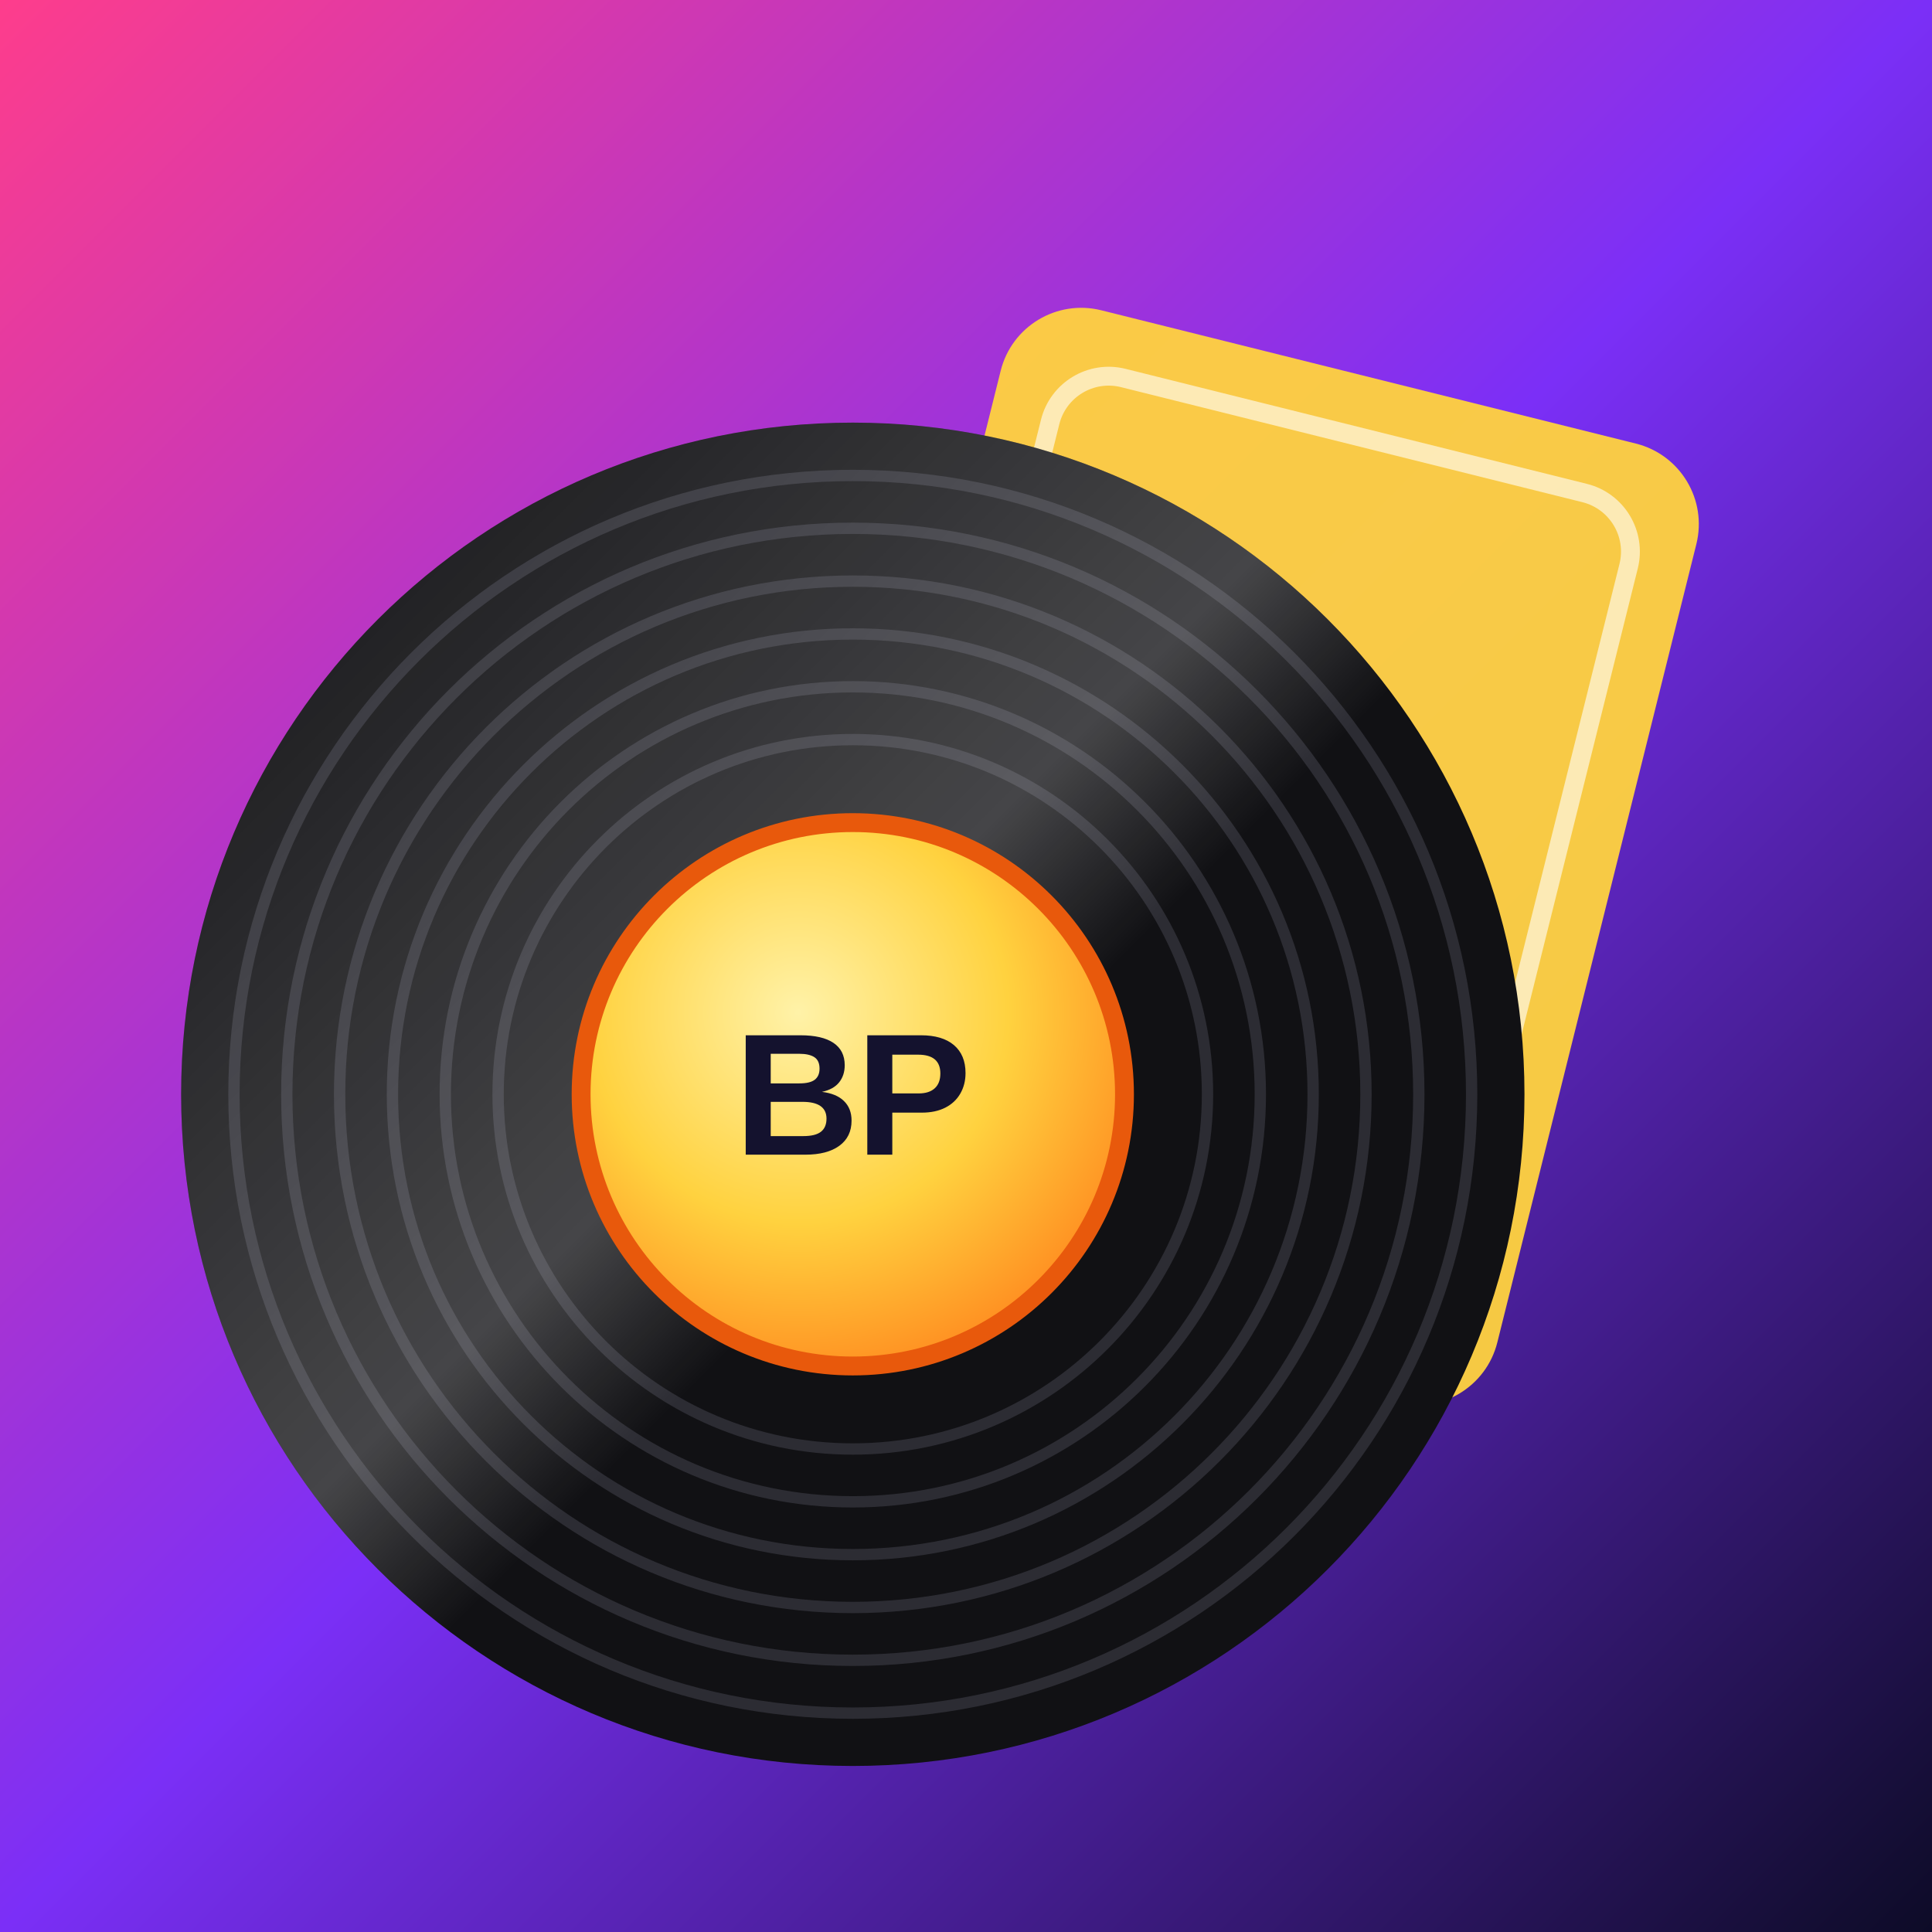
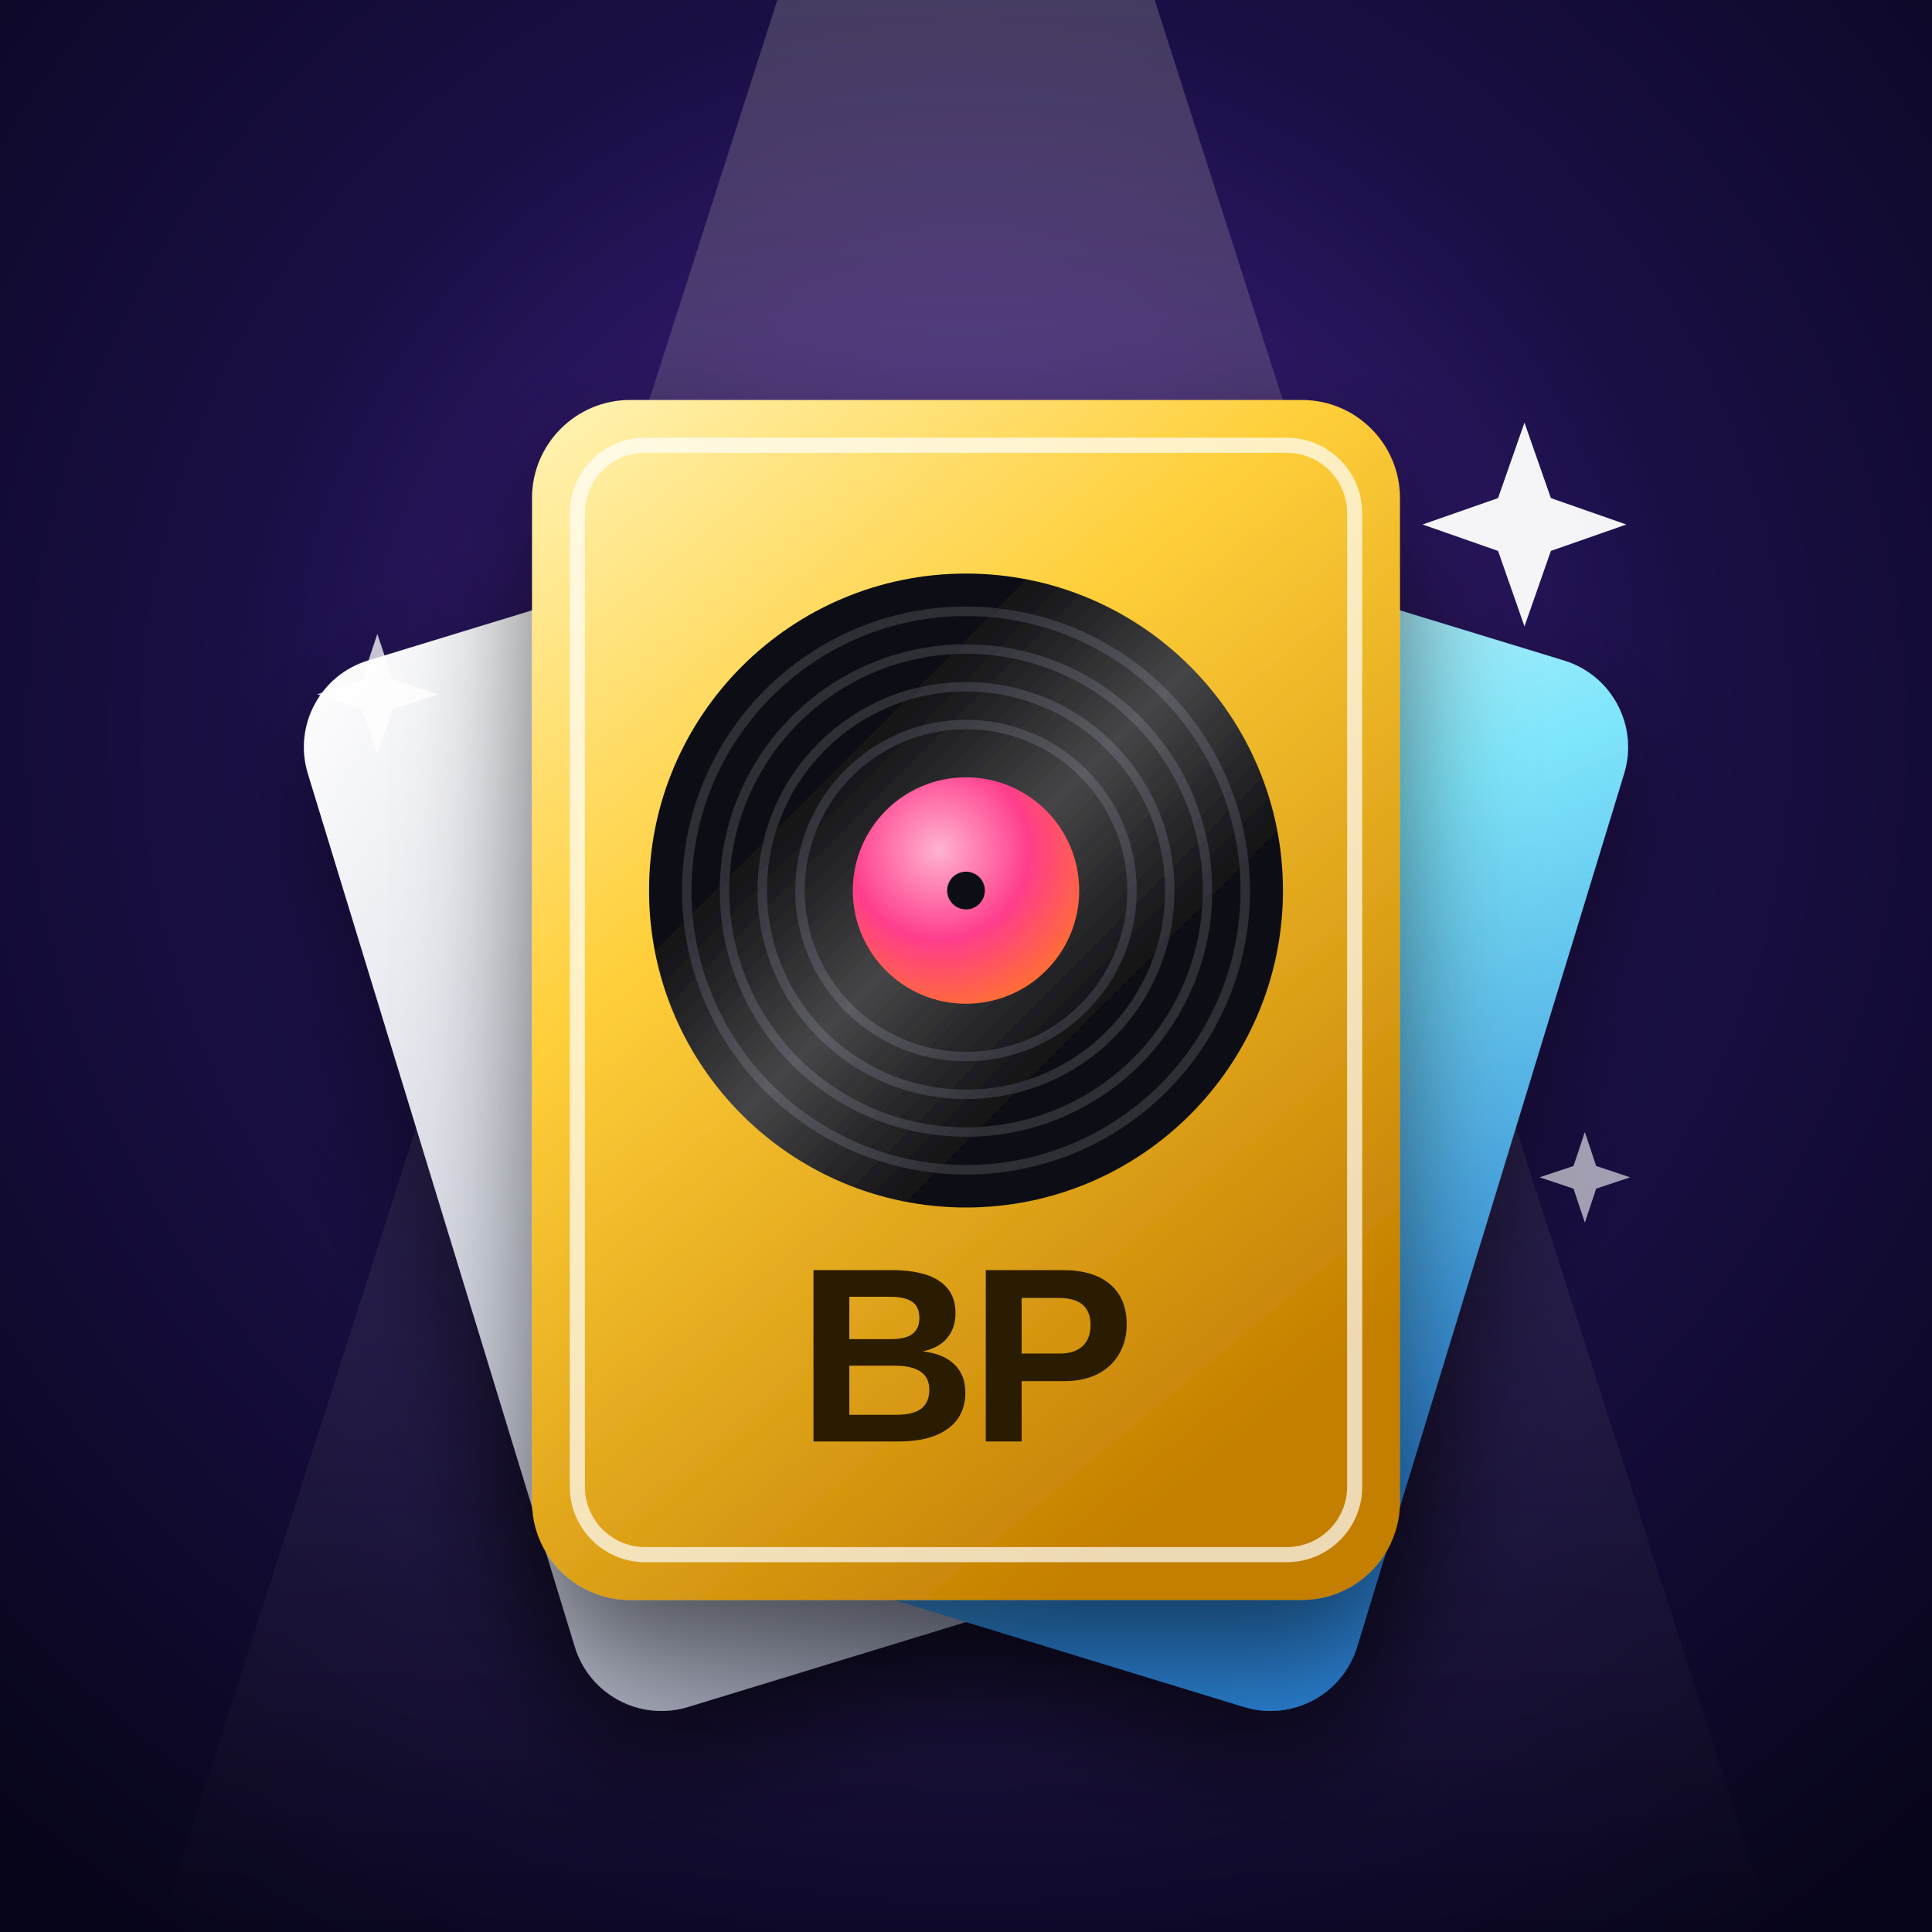
<svg xmlns="http://www.w3.org/2000/svg" viewBox="0 0 512 512">
  <defs>
-     <linearGradient id="bg" x1="0" y1="0" x2="1" y2="1">
-       <stop offset="0" stop-color="#ff3d8b" />
-       <stop offset=".5" stop-color="#7b2ff7" />
-       <stop offset="1" stop-color="#0c0b25" />
+     <radialGradient id="bg" cx="50%" cy="38%" r="75%">
+       <stop offset="0" stop-color="#4a2496" />
+       <stop offset=".5" stop-color="#1a0f45" />
+       <stop offset="1" stop-color="#07051a" />
+     </radialGradient>
+     <linearGradient id="beam" x1="0" y1="0" x2="0" y2="1">
+       <stop offset="0" stop-color="#fff6d8" stop-opacity=".55" />
+       <stop offset="1" stop-color="#fff6d8" stop-opacity="0" />
    </linearGradient>
-     <radialGradient id="label" cx=".4" cy=".35" r=".7">
-       <stop offset="0" stop-color="#fff2a8" />
-       <stop offset=".55" stop-color="#ffd23f" />
-       <stop offset="1" stop-color="#ff8a1f" />
+     <linearGradient id="gold" x1="0" y1="0" x2=".6" y2="1">
+       <stop offset="0" stop-color="#fff4b8" />
+       <stop offset=".4" stop-color="#ffcf3a" />
+       <stop offset="1" stop-color="#c47f00" />
+     </linearGradient>
+     <linearGradient id="plat" x1="0" y1="0" x2=".6" y2="1">
+       <stop offset="0" stop-color="#ffffff" />
+       <stop offset=".5" stop-color="#cfd3df" />
+       <stop offset="1" stop-color="#7e8398" />
+     </linearGradient>
+     <linearGradient id="dia" x1="0" y1="0" x2=".6" y2="1">
+       <stop offset="0" stop-color="#f2fdff" />
+       <stop offset=".45" stop-color="#7fe6fb" />
+       <stop offset="1" stop-color="#2a7fd0" />
+     </linearGradient>
+     <radialGradient id="label" cx=".38" cy=".32" r=".8">
+       <stop offset="0" stop-color="#ffb3d1" />
+       <stop offset=".5" stop-color="#ff3d8b" />
+       <stop offset="1" stop-color="#ff7a1f" />
    </radialGradient>
-     <linearGradient id="shine" x1="0" y1="0" x2="1" y2="1">
-       <stop offset="0" stop-color="#fff" stop-opacity="0" />
-       <stop offset=".45" stop-color="#fff" stop-opacity=".22" />
-       <stop offset=".55" stop-color="#fff" stop-opacity="0" />
+     <linearGradient id="vshine" x1="0" y1="0" x2="1" y2="1">
+       <stop offset=".3" stop-color="#fff" stop-opacity="0" />
+       <stop offset=".5" stop-color="#fff" stop-opacity=".22" />
+       <stop offset=".7" stop-color="#fff" stop-opacity="0" />
    </linearGradient>
+     <filter id="sh" x="-30%" y="-30%" width="160%" height="160%">
+       <feDropShadow dx="0" dy="14" stdDeviation="16" flood-color="#000" flood-opacity=".55" />
+     </filter>
  </defs>
  <rect width="512" height="512" fill="url(#bg)" />
-   <rect x="236" y="96" width="190" height="262" rx="22" fill="#ffd23f" transform="rotate(14 331 227)" opacity=".95" />
-   <rect x="252" y="112" width="158" height="230" rx="16" fill="none" stroke="#fff" stroke-opacity=".6" stroke-width="5" transform="rotate(14 331 227)" />
-   <circle cx="226" cy="290" r="178" fill="#111114" />
-   <g fill="none" stroke="#2c2c33" stroke-width="3">
-     <circle cx="226" cy="290" r="164" />
-     <circle cx="226" cy="290" r="150" />
-     <circle cx="226" cy="290" r="136" />
-     <circle cx="226" cy="290" r="122" />
-     <circle cx="226" cy="290" r="108" />
-     <circle cx="226" cy="290" r="94" />
+   <polygon points="206,0 306,0 470,512 42,512" fill="url(#beam)" opacity=".35" />
+   <g filter="url(#sh)">
+     <rect x="146" y="140" width="210" height="290" rx="24" fill="url(#plat)" transform="rotate(-17 251 400)" />
+     <rect x="156" y="140" width="210" height="290" rx="24" fill="url(#dia)" transform="rotate(17 261 400)" />
  </g>
-   <circle cx="226" cy="290" r="178" fill="url(#shine)" />
-   <circle cx="226" cy="290" r="72" fill="url(#label)" />
-   <circle cx="226" cy="290" r="72" fill="none" stroke="#e8590c" stroke-width="5" />
-   <text x="226" y="306" text-anchor="middle" font-family="Arial Black, Arial, sans-serif" font-weight="900" font-size="46" fill="#14122e" letter-spacing="-1">BP</text>
+   <g filter="url(#sh)">
+     <rect x="141" y="106" width="230" height="318" rx="26" fill="url(#gold)" />
+     <rect x="153" y="118" width="206" height="294" rx="18" fill="none" stroke="#fff" stroke-opacity=".7" stroke-width="4" />
+     <circle cx="256" cy="236" r="84" fill="#111114" />
+     <g fill="none" stroke="#2e2e36" stroke-width="2.5">
+       <circle cx="256" cy="236" r="74" />
+       <circle cx="256" cy="236" r="64" />
+       <circle cx="256" cy="236" r="54" />
+       <circle cx="256" cy="236" r="44" />
+     </g>
+     <circle cx="256" cy="236" r="84" fill="url(#vshine)" />
+     <circle cx="256" cy="236" r="30" fill="url(#label)" />
+     <circle cx="256" cy="236" r="5" fill="#111114" />
+     <text x="256" y="382" text-anchor="middle" font-family="Arial Black, Arial, sans-serif" font-weight="900" font-size="66" fill="#2a1a00" letter-spacing="-2">BP</text>
+   </g>
+   <g fill="#fff">
+     <path d="M404 112 l7 20 20 7 -20 7 -7 20 -7 -20 -20 -7 20 -7z" opacity=".95" />
+     <path d="M100 168 l4 12 12 4 -12 4 -4 12 -4 -12 -12 -4 12 -4z" opacity=".75" />
+     <path d="M420 300 l3 9 9 3 -9 3 -3 9 -3 -9 -9 -3 9 -3z" opacity=".6" />
+   </g>
</svg>
